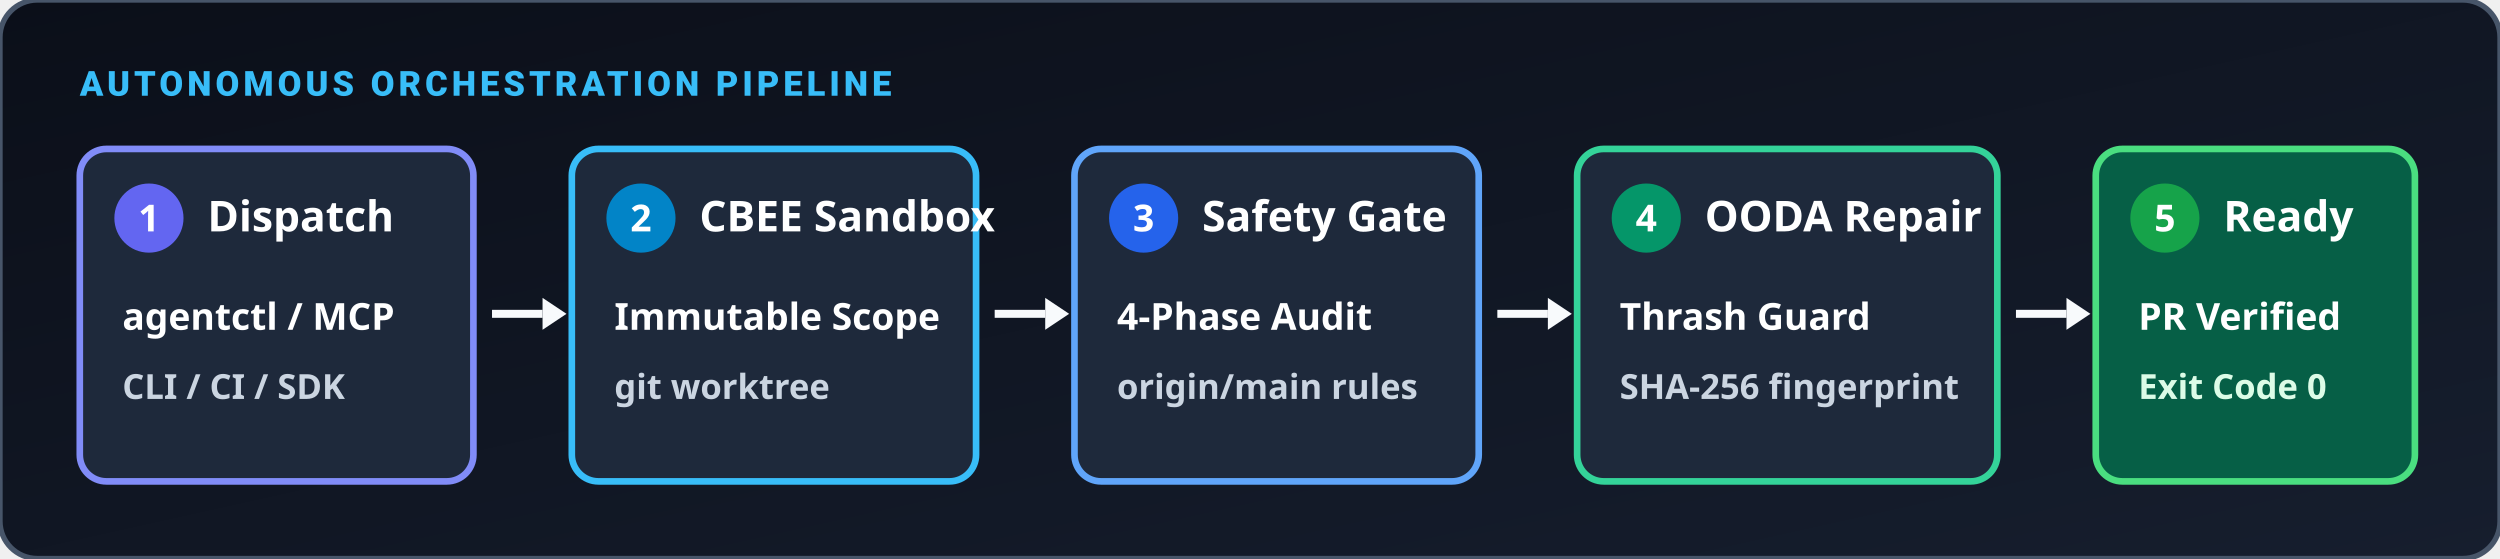
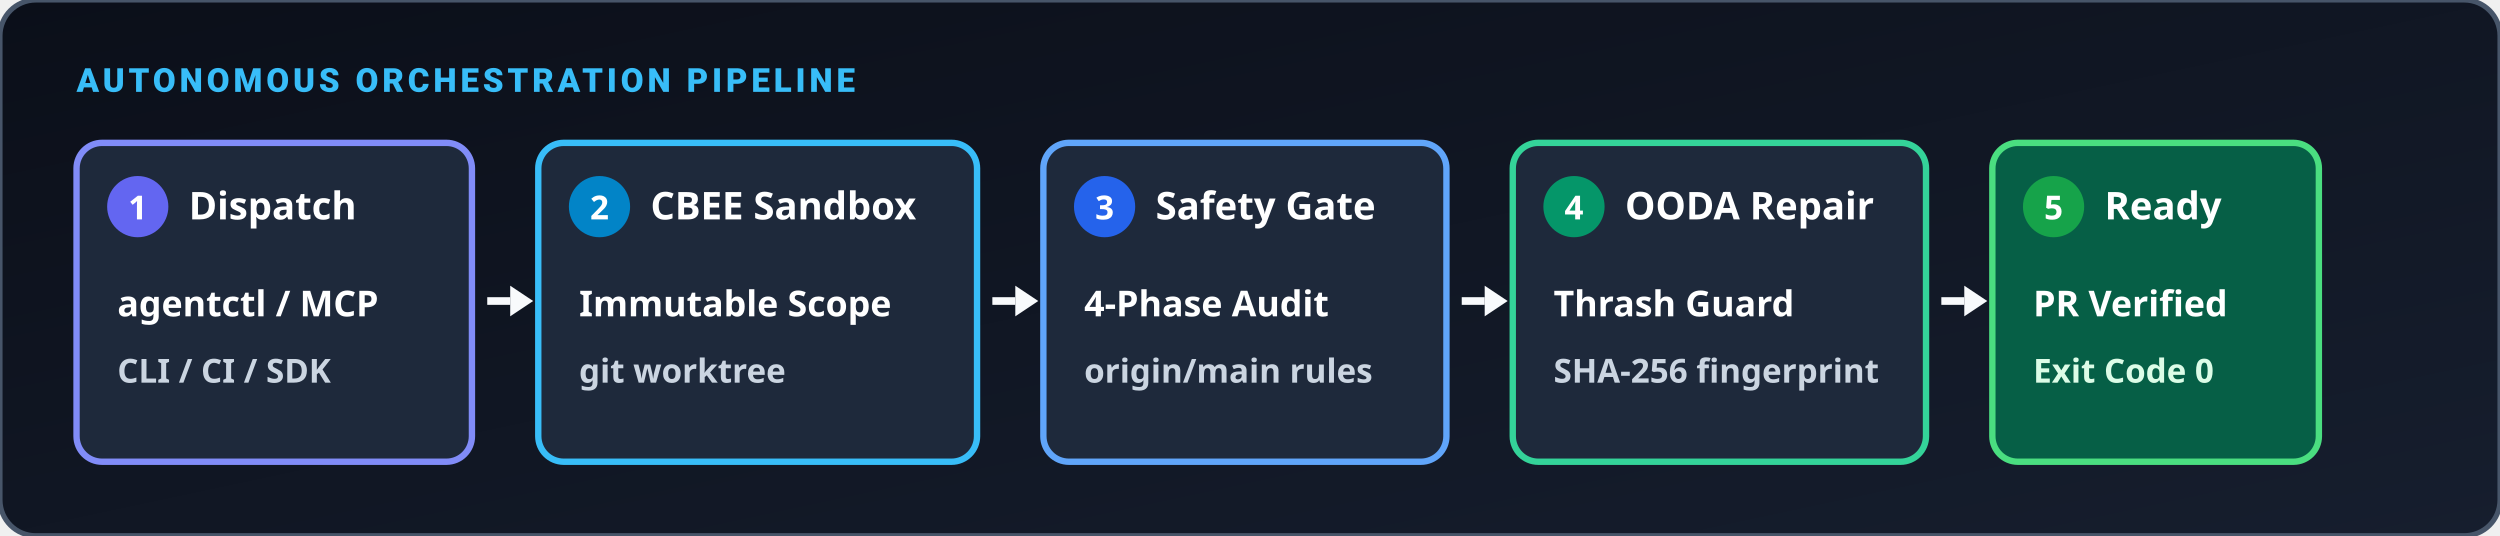
- <svg xmlns="http://www.w3.org/2000/svg" viewBox="0 0 940 210" width="100%" height="100%">
+ <svg xmlns="http://www.w3.org/2000/svg" viewBox="0 0 980 210" width="100%" height="100%">
  <defs>
    <linearGradient id="bg-grad" x1="0%" y1="0%" x2="100%" y2="100%">
      <stop offset="0%" stop-color="#0b0f19" />
      <stop offset="100%" stop-color="#161e2e" />
    </linearGradient>
  </defs>
-   <rect width="940" height="210" rx="14" fill="url(#bg-grad)" stroke="#475569" stroke-width="2" />
+   <rect width="980" height="210" rx="14" fill="url(#bg-grad)" stroke="#475569" stroke-width="2" />
  <text x="30" y="36" fill="#38bdf8" font-family="-apple-system, BlinkMacSystemFont, 'Segoe UI', Roboto, sans-serif" font-size="13" font-weight="900" letter-spacing="1.5">AUTONOMOUS ORCHESTRATION PIPELINE</text>
  <g transform="translate(30, 56)">
-     <rect width="148" height="125" rx="10" fill="#1e293b" stroke="#818cf8" stroke-width="2.5" />
-     <circle cx="26" cy="26" r="13" fill="#6366f1" />
-     <text x="26" y="31" text-anchor="middle" fill="#ffffff" font-family="sans-serif" font-size="14" font-weight="900">1</text>
-     <text x="48" y="31" fill="#ffffff" font-family="sans-serif" font-size="16" font-weight="800">Dispatch</text>
+     <rect width="155" height="125" rx="10" fill="#1e293b" stroke="#818cf8" stroke-width="2.5" />
+     <circle cx="24" cy="25" r="12" fill="#6366f1" />
+     <text x="24" y="30" text-anchor="middle" fill="#ffffff" font-family="sans-serif" font-size="13" font-weight="900">1</text>
+     <text x="44" y="30" fill="#ffffff" font-family="sans-serif" font-size="15" font-weight="800">Dispatch</text>
    <text x="16" y="68" fill="#ffffff" font-family="sans-serif" font-size="14" font-weight="700">agentctl / MCP</text>
    <text x="16" y="94" fill="#cbd5e1" font-family="sans-serif" font-size="13" font-weight="600">CLI / CI / SDK</text>
  </g>
-   <path d="M 185 118 L 204 118" stroke="#f8fafc" stroke-width="3" />
-   <polygon points="204,112 213,118 204,124" fill="#f8fafc" />
-   <g transform="translate(215, 56)">
-     <rect width="152" height="125" rx="10" fill="#1e293b" stroke="#38bdf8" stroke-width="2.5" />
-     <circle cx="26" cy="26" r="13" fill="#0284c7" />
-     <text x="26" y="31" text-anchor="middle" fill="#ffffff" font-family="sans-serif" font-size="14" font-weight="900">2</text>
-     <text x="48" y="31" fill="#ffffff" font-family="sans-serif" font-size="16" font-weight="800">CBEE Sandbox</text>
+   <path d="M 191 118 L 200 118" stroke="#f8fafc" stroke-width="3" />
+   <polygon points="200,112 209,118 200,124" fill="#f8fafc" />
+   <g transform="translate(211, 56)">
+     <rect width="172" height="125" rx="10" fill="#1e293b" stroke="#38bdf8" stroke-width="2.5" />
+     <circle cx="24" cy="25" r="12" fill="#0284c7" />
+     <text x="24" y="30" text-anchor="middle" fill="#ffffff" font-family="sans-serif" font-size="13" font-weight="900">2</text>
+     <text x="44" y="30" fill="#ffffff" font-family="sans-serif" font-size="15" font-weight="800">CBEE Sandbox</text>
    <text x="16" y="68" fill="#ffffff" font-family="sans-serif" font-size="14" font-weight="700">Immutable Scope</text>
    <text x="16" y="94" fill="#cbd5e1" font-family="sans-serif" font-size="13" font-weight="600">git worktree</text>
  </g>
-   <path d="M 374 118 L 393 118" stroke="#f8fafc" stroke-width="3" />
-   <polygon points="393,112 402,118 393,124" fill="#f8fafc" />
-   <g transform="translate(404, 56)">
-     <rect width="152" height="125" rx="10" fill="#1e293b" stroke="#60a5fa" stroke-width="2.5" />
-     <circle cx="26" cy="26" r="13" fill="#2563eb" />
-     <text x="26" y="31" text-anchor="middle" fill="#ffffff" font-family="sans-serif" font-size="14" font-weight="900">3</text>
-     <text x="48" y="31" fill="#ffffff" font-family="sans-serif" font-size="16" font-weight="800">Safety Gate</text>
+   <path d="M 389 118 L 398 118" stroke="#f8fafc" stroke-width="3" />
+   <polygon points="398,112 407,118 398,124" fill="#f8fafc" />
+   <g transform="translate(409, 56)">
+     <rect width="158" height="125" rx="10" fill="#1e293b" stroke="#60a5fa" stroke-width="2.5" />
+     <circle cx="24" cy="25" r="12" fill="#2563eb" />
+     <text x="24" y="30" text-anchor="middle" fill="#ffffff" font-family="sans-serif" font-size="13" font-weight="900">3</text>
+     <text x="44" y="30" fill="#ffffff" font-family="sans-serif" font-size="15" font-weight="800">Safety Gate</text>
    <text x="16" y="68" fill="#ffffff" font-family="sans-serif" font-size="14" font-weight="700">4-Phase Audit</text>
    <text x="16" y="94" fill="#cbd5e1" font-family="sans-serif" font-size="13" font-weight="600">origin/main rules</text>
  </g>
-   <path d="M 563 118 L 582 118" stroke="#f8fafc" stroke-width="3" />
+   <path d="M 573 118 L 582 118" stroke="#f8fafc" stroke-width="3" />
  <polygon points="582,112 591,118 582,124" fill="#f8fafc" />
  <g transform="translate(593, 56)">
-     <rect width="158" height="125" rx="10" fill="#1e293b" stroke="#34d399" stroke-width="2.5" />
-     <circle cx="26" cy="26" r="13" fill="#059669" />
-     <text x="26" y="31" text-anchor="middle" fill="#ffffff" font-family="sans-serif" font-size="14" font-weight="900">4</text>
-     <text x="48" y="31" fill="#ffffff" font-family="sans-serif" font-size="16" font-weight="800">OODA Repair</text>
+     <rect width="162" height="125" rx="10" fill="#1e293b" stroke="#34d399" stroke-width="2.5" />
+     <circle cx="24" cy="25" r="12" fill="#059669" />
+     <text x="24" y="30" text-anchor="middle" fill="#ffffff" font-family="sans-serif" font-size="13" font-weight="900">4</text>
+     <text x="44" y="30" fill="#ffffff" font-family="sans-serif" font-size="15" font-weight="800">OODA Repair</text>
    <text x="16" y="68" fill="#ffffff" font-family="sans-serif" font-size="14" font-weight="700">Thrash Guard</text>
    <text x="16" y="94" fill="#cbd5e1" font-family="sans-serif" font-size="13" font-weight="600">SHA-256 fingerprint</text>
  </g>
-   <path d="M 758 118 L 777 118" stroke="#f8fafc" stroke-width="3" />
-   <polygon points="777,112 786,118 777,124" fill="#f8fafc" />
-   <g transform="translate(788, 56)">
-     <rect width="120" height="125" rx="10" fill="#065f46" stroke="#4ade80" stroke-width="2.5" />
-     <circle cx="26" cy="26" r="13" fill="#16a34a" />
-     <text x="26" y="31" text-anchor="middle" fill="#ffffff" font-family="sans-serif" font-size="14" font-weight="900">5</text>
-     <text x="48" y="31" fill="#ffffff" font-family="sans-serif" font-size="16" font-weight="800">Ready</text>
+   <path d="M 761 118 L 770 118" stroke="#f8fafc" stroke-width="3" />
+   <polygon points="770,112 779,118 770,124" fill="#f8fafc" />
+   <g transform="translate(781, 56)">
+     <rect width="128" height="125" rx="10" fill="#065f46" stroke="#4ade80" stroke-width="2.5" />
+     <circle cx="24" cy="25" r="12" fill="#16a34a" />
+     <text x="24" y="30" text-anchor="middle" fill="#ffffff" font-family="sans-serif" font-size="13" font-weight="900">5</text>
+     <text x="44" y="30" fill="#ffffff" font-family="sans-serif" font-size="15" font-weight="800">Ready</text>
    <text x="16" y="68" fill="#ffffff" font-family="sans-serif" font-size="14" font-weight="800">PR Verified</text>
    <text x="16" y="94" fill="#dcfce7" font-family="sans-serif" font-size="13" font-weight="700">Exit Code 0</text>
  </g>
</svg>
